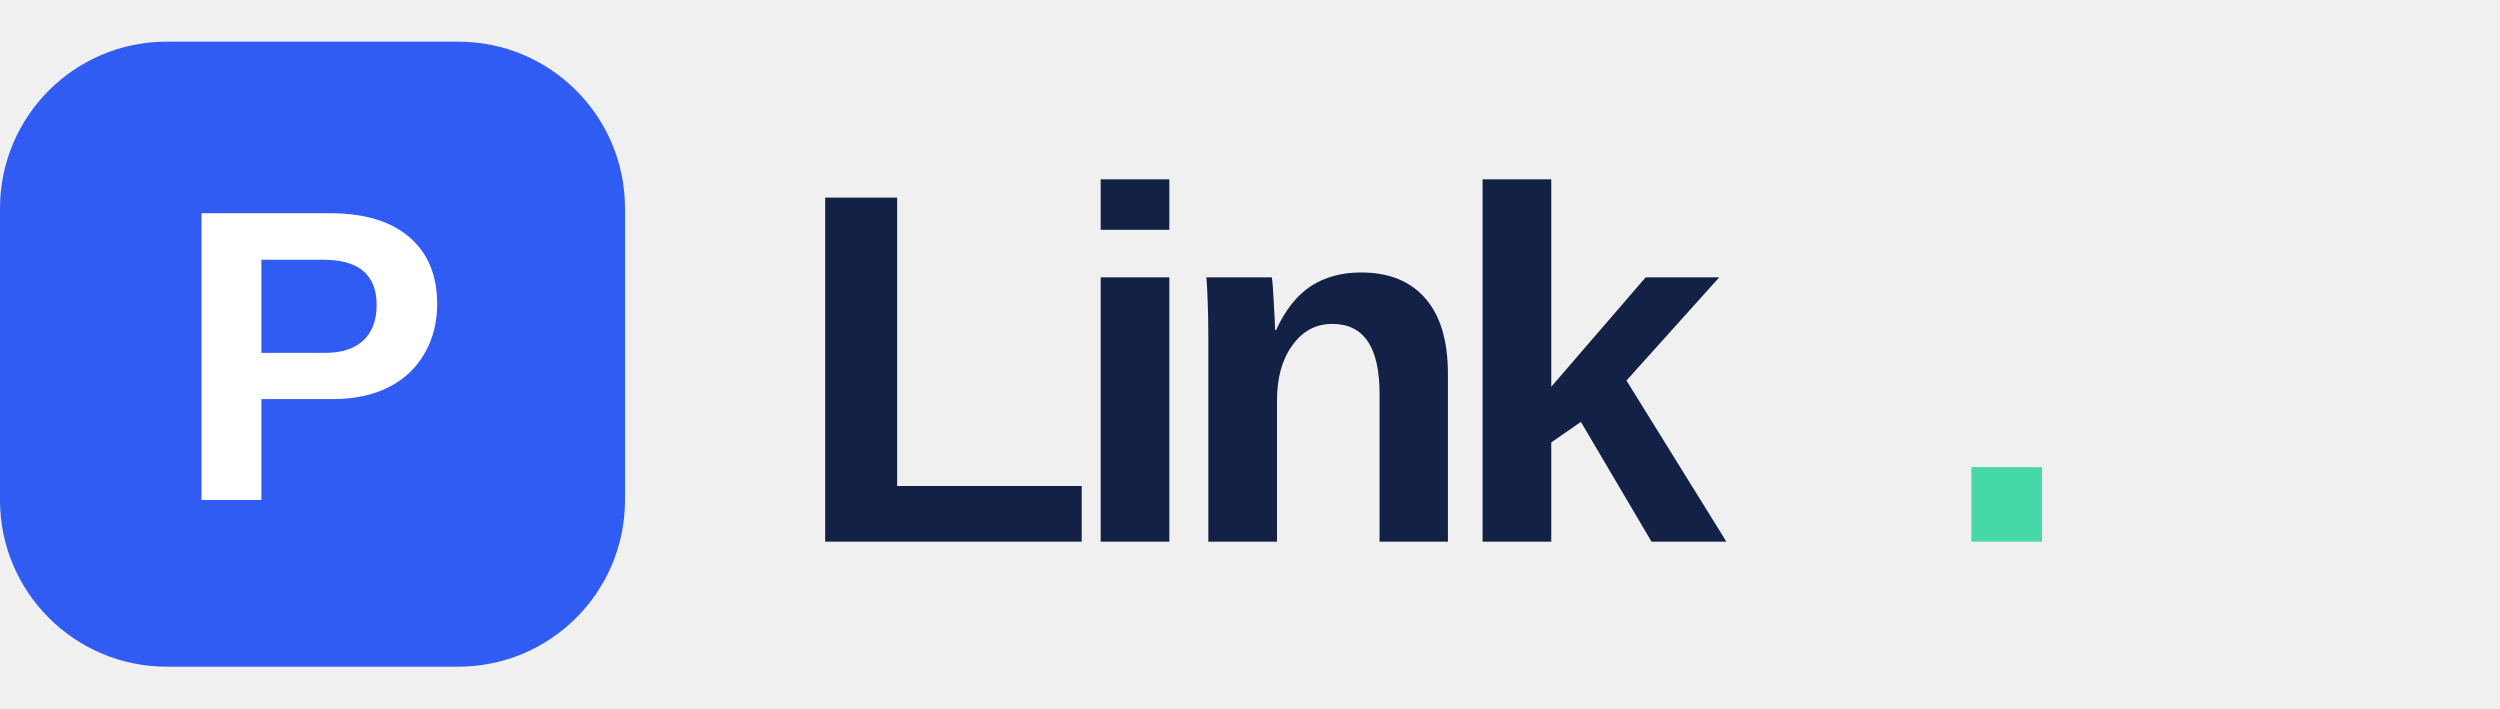
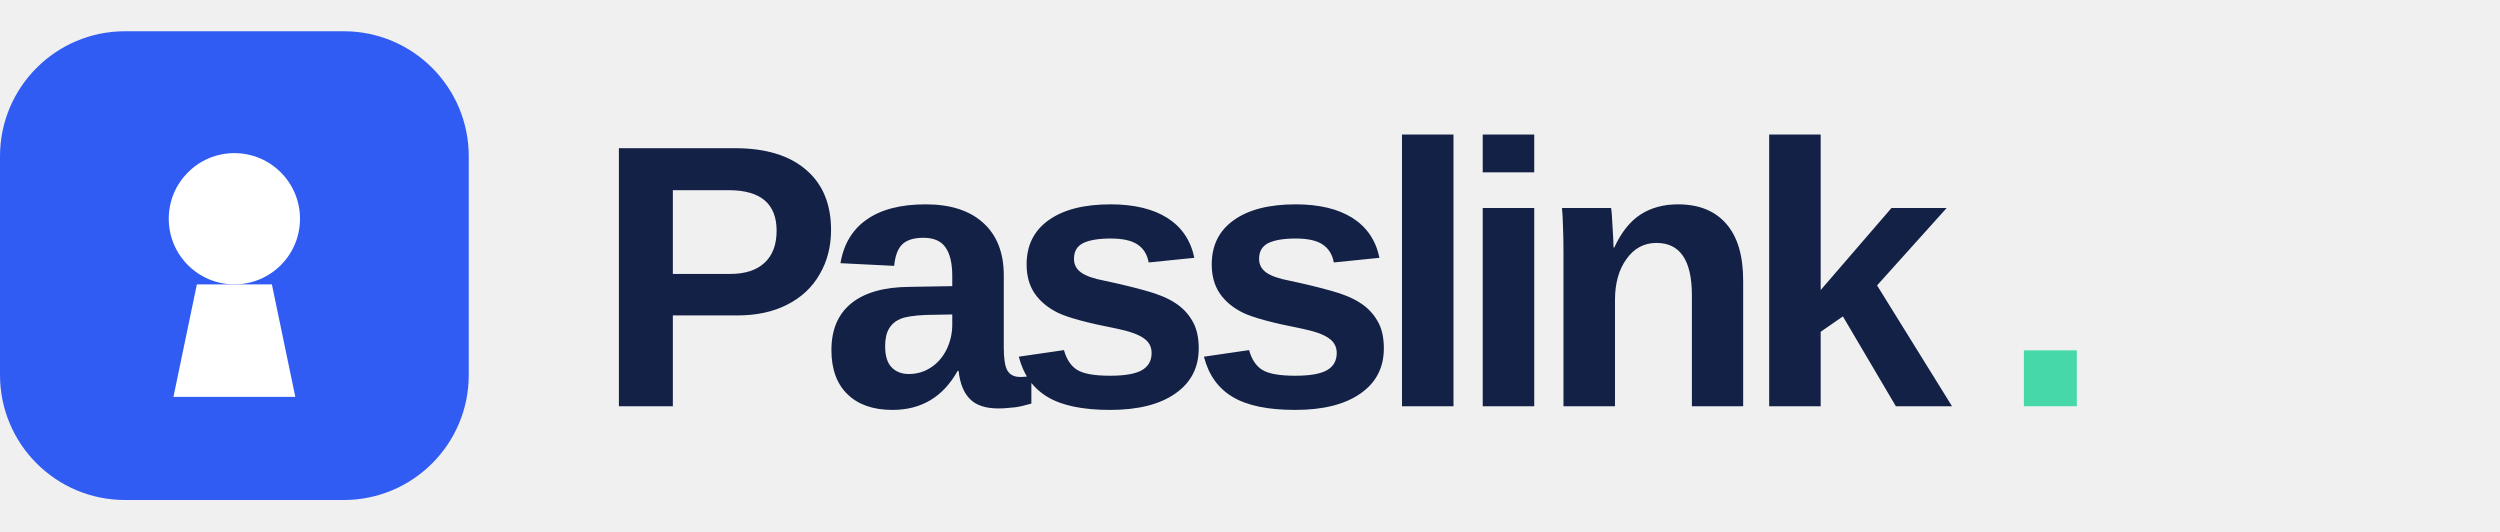
- <svg xmlns="http://www.w3.org/2000/svg" viewBox="0 0 120 34" fill="none">
+ <svg xmlns="http://www.w3.org/2000/svg" viewBox="0 0 160 34" fill="none">
  <rect x="0" y="2" width="30" height="30" rx="8" fill="#315cf4" />
-   <text x="15" y="24" text-anchor="middle" font-family="Arial, sans-serif" font-weight="800" font-size="20" fill="#fff">P</text>
-   <text x="38" y="26" font-family="Arial, 'Apple SD Gothic Neo', sans-serif" font-weight="800" font-size="24" letter-spacing="-1.5" fill="#122145">Link</text>
-   <text x="93" y="26" font-family="Arial, sans-serif" font-weight="800" font-size="24" fill="#47d8aa">.</text>
+   <circle cx="15" cy="14" r="4.2" fill="#fff" />
+   <path d="M12.6 18.2 L17.4 18.2 L18.9 25.4 L11.1 25.4 Z" fill="#fff" />
+   <text x="38" y="26" font-family="Arial, 'Apple SD Gothic Neo', sans-serif" font-weight="800" font-size="24" letter-spacing="-1.5" fill="#122145">Passlink<tspan fill="#47d8aa" dx="3">.</tspan>
+   </text>
</svg>
